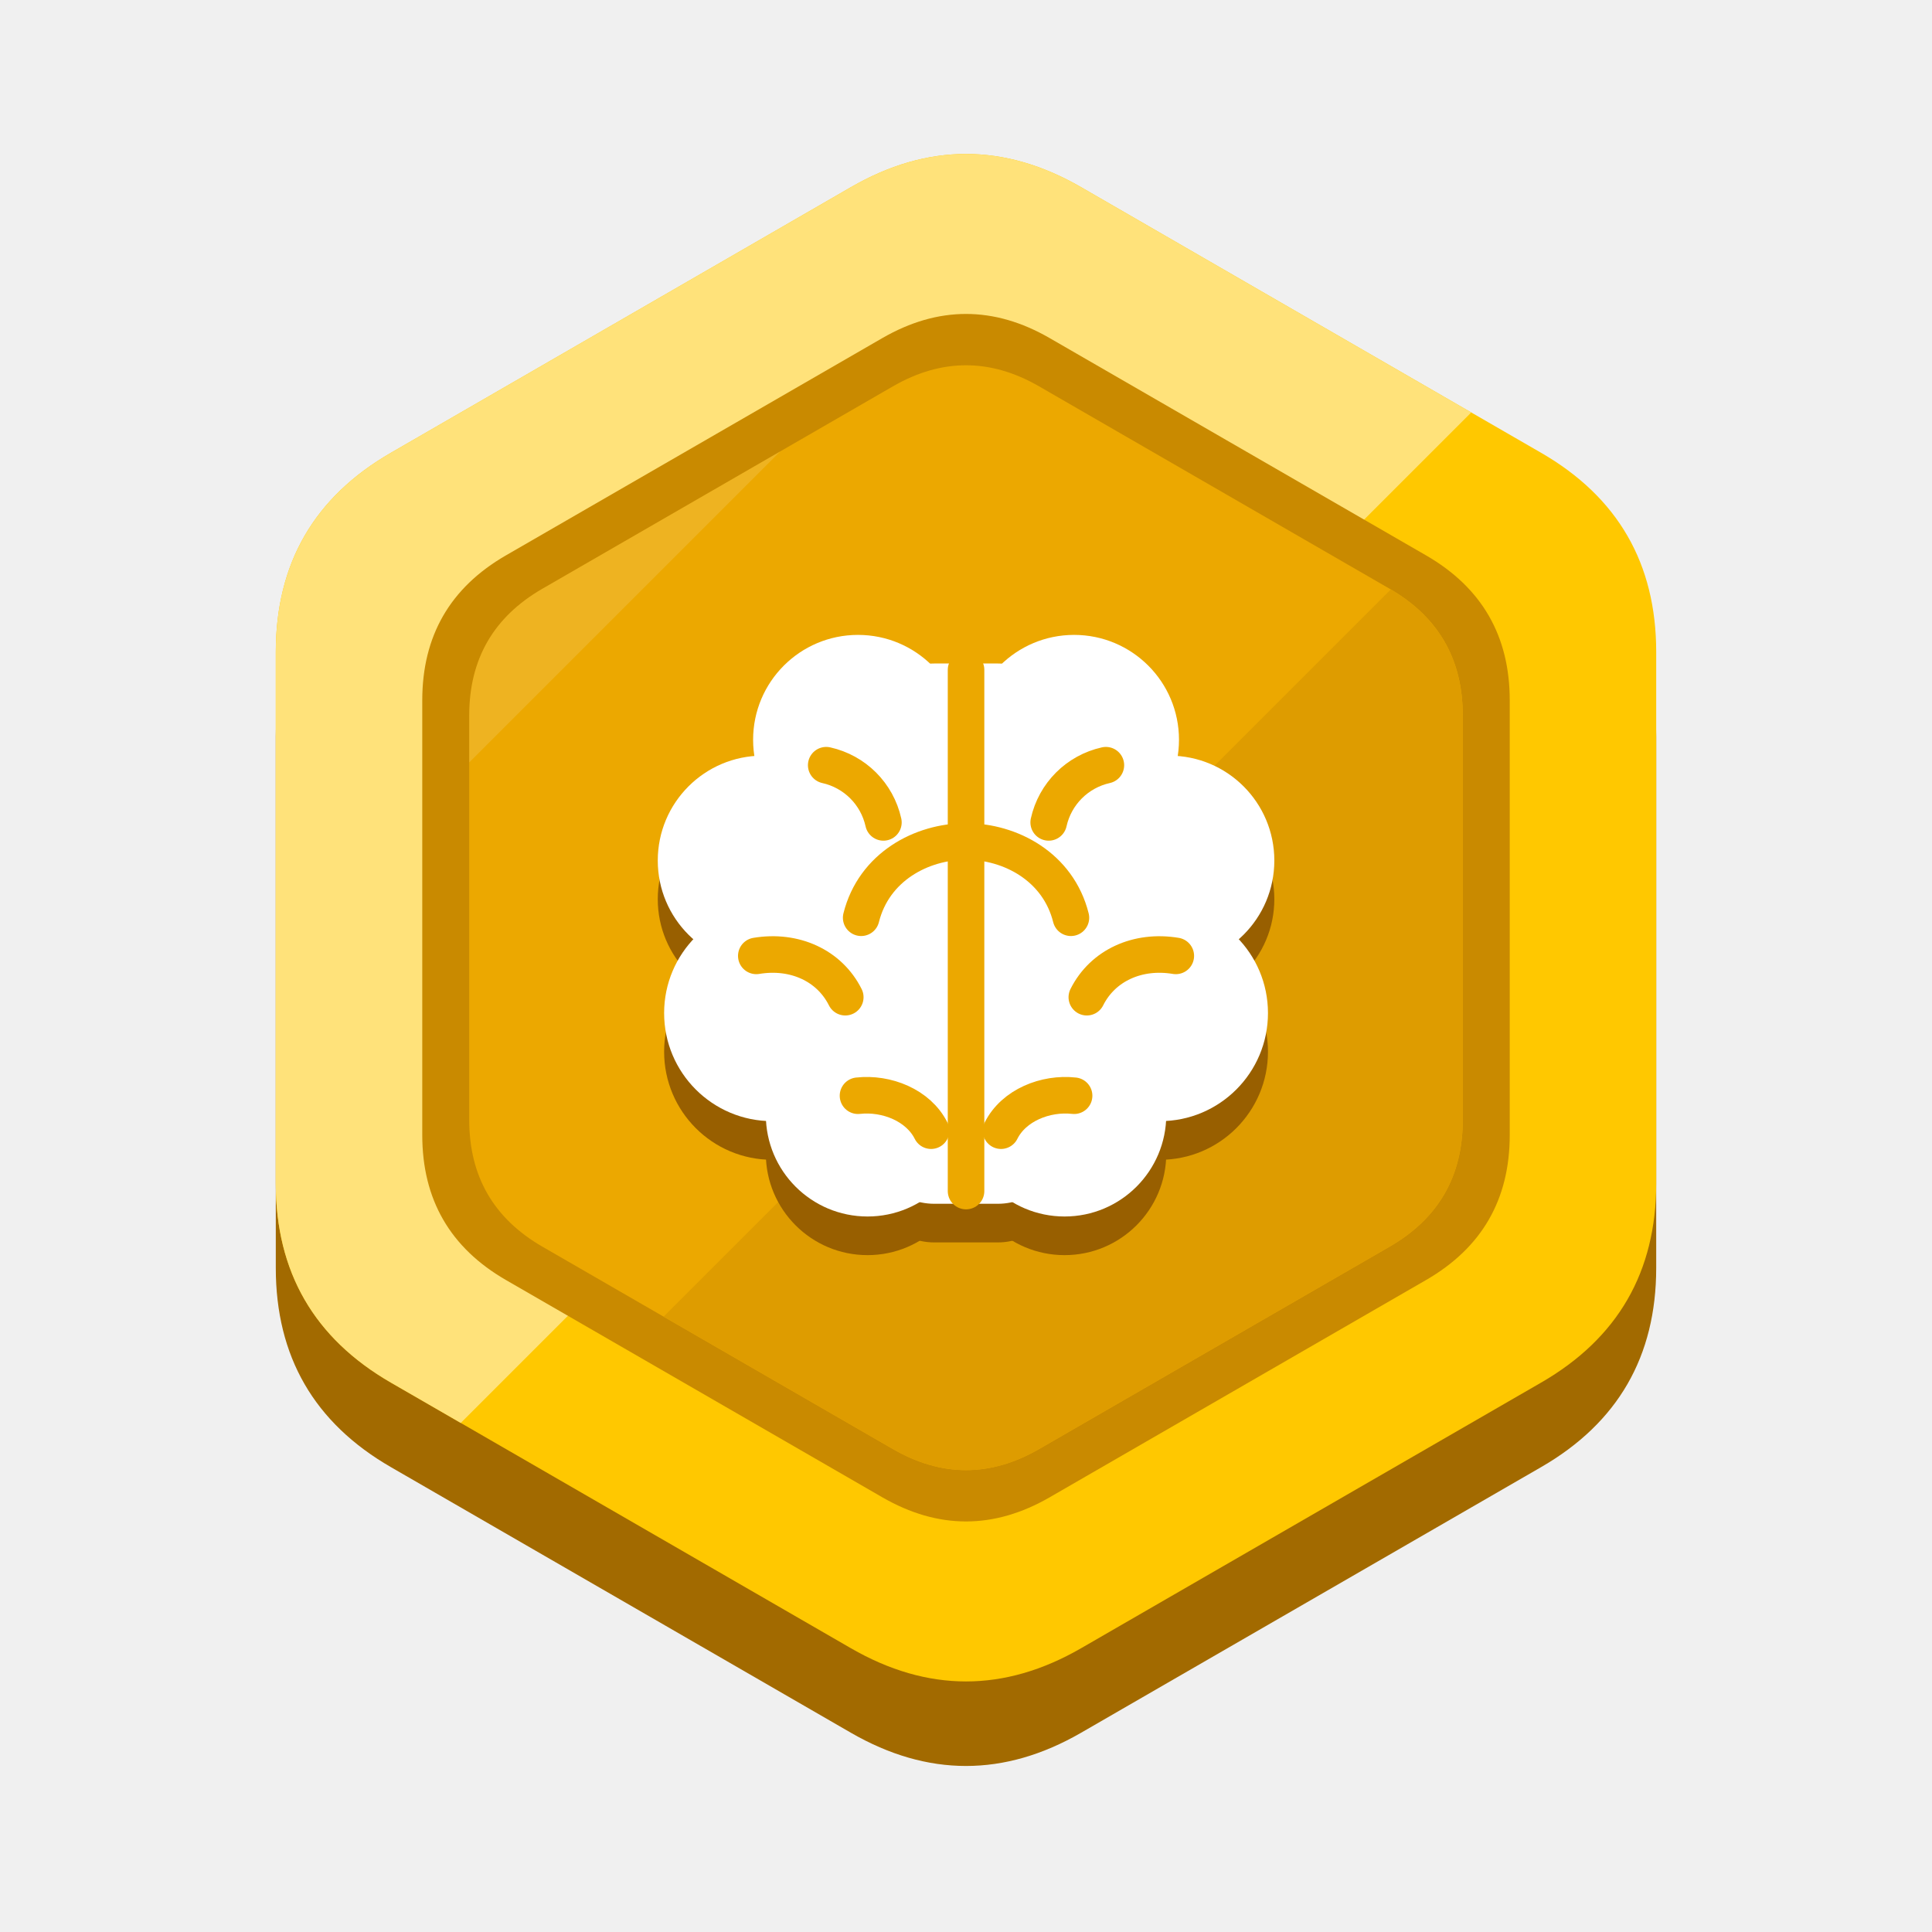
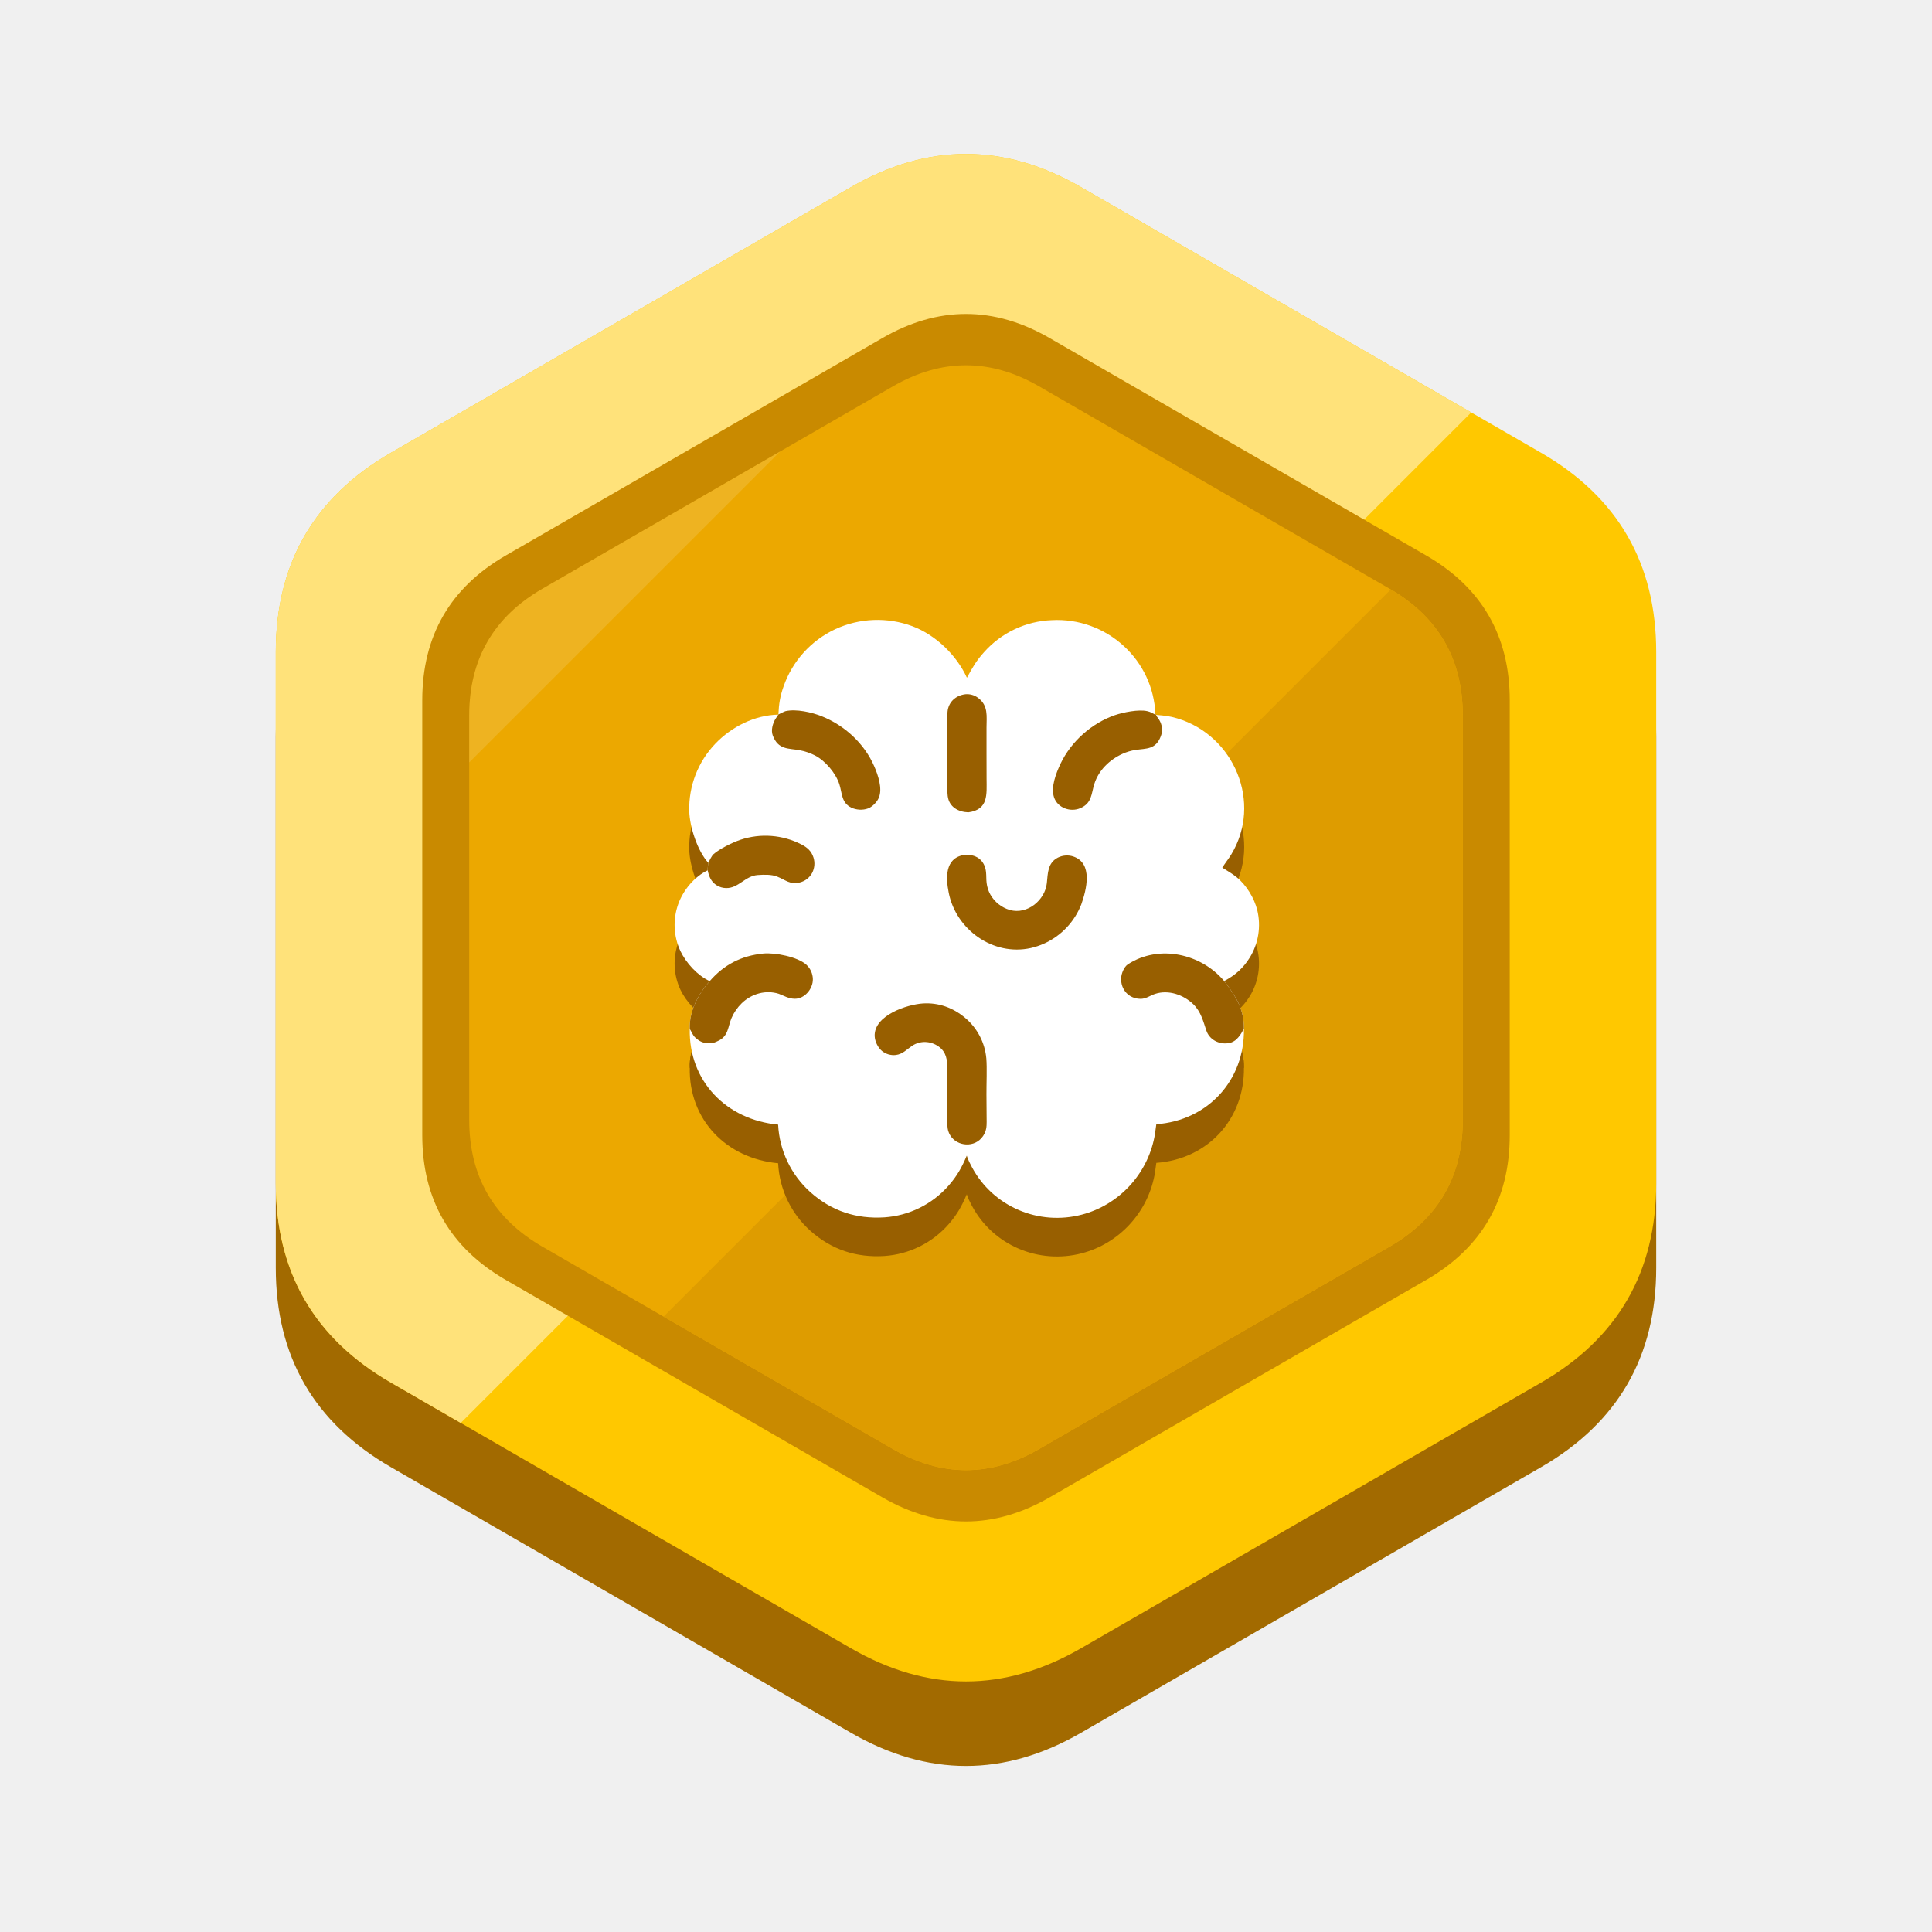
<svg xmlns="http://www.w3.org/2000/svg" viewBox="0 0 160 160" width="160" height="160">
  <defs>
    <clipPath id="A-memoire-or-o">
      <path d="M70.47 15.50Q80.00 10.00 89.53 15.50L127.63 37.50Q137.16 43.00 137.16 54.00L137.16 98.00Q137.16 109.00 127.63 114.50L89.53 136.50Q80.00 142.00 70.47 136.50L32.37 114.50Q22.84 109.00 22.84 98.00L22.84 54.00Q22.84 43.00 32.37 37.50Z" />
    </clipPath>
    <clipPath id="A-memoire-or-f">
      <path d="M73.94 32.00Q80.00 28.50 86.06 32.00L115.07 48.75Q121.14 52.25 121.14 59.25L121.14 92.75Q121.14 99.75 115.07 103.25L86.06 120.00Q80.00 123.50 73.94 120.00L44.93 103.25Q38.86 99.75 38.86 92.75L38.86 59.25Q38.86 52.25 44.93 48.75Z" />
    </clipPath>
  </defs>
  <g fill="#A26A00" transform="translate(0 7)">
    <path d="M70.47 15.50Q80.00 10.00 89.53 15.50L127.63 37.50Q137.16 43.00 137.16 54.00L137.16 98.00Q137.16 109.00 127.63 114.50L89.53 136.50Q80.00 142.00 70.47 136.50L32.37 114.50Q22.84 109.00 22.84 98.00L22.84 54.00Q22.84 43.00 32.37 37.50Z" />
  </g>
  <g fill="#FFC800">
    <path d="M70.47 15.50Q80.00 10.00 89.53 15.50L127.63 37.50Q137.16 43.00 137.16 54.00L137.16 98.00Q137.16 109.00 127.63 114.50L89.53 136.50Q80.00 142.00 70.47 136.50L32.37 114.50Q22.84 109.00 22.84 98.00L22.84 54.00Q22.84 43.00 32.37 37.50Z" />
  </g>
  <g fill="#FFE27A" clip-path="url(#A-memoire-or-o)">
    <polygon points="480,-324 -320,476 -320,-324" />
  </g>
  <g fill="#C98A00">
    <path d="M73.07 28.00Q80.00 24.00 86.93 28.00L118.11 46.00Q125.03 50.00 125.03 58.00L125.03 94.00Q125.03 102.00 118.11 106.00L86.93 124.00Q80.00 128.00 73.07 124.00L41.89 106.00Q34.97 102.00 34.97 94.00L34.97 58.00Q34.97 50.00 41.89 46.00Z" />
  </g>
  <g fill="#ECA800">
    <path d="M73.94 32.00Q80.00 28.50 86.06 32.00L115.07 48.75Q121.14 52.25 121.14 59.25L121.14 92.75Q121.14 99.75 115.07 103.25L86.06 120.00Q80.00 123.50 73.94 120.00L44.93 103.25Q38.86 99.75 38.86 92.75L38.86 59.25Q38.86 52.25 44.93 48.75Z" />
  </g>
  <g fill="#DE9C00" clip-path="url(#A-memoire-or-f)">
    <polygon points="480,-316 -320,484 480,476" />
  </g>
  <g fill="#FFFFFF" fill-opacity="0.13" clip-path="url(#A-memoire-or-f)">
    <polygon points="20,70 74,16 86,16 20,82" />
  </g>
-   <g fill="#985F00" stroke="#985F00" stroke-width="0" transform="translate(48.42 47.62) scale(2.632)">
-     <circle cx="8.6" cy="6.4" r="3.3" />
-     <circle cx="15.4" cy="6.4" r="3.3" />
-     <circle cx="5.6" cy="10.2" r="3.3" />
-     <circle cx="18.4" cy="10.2" r="3.3" />
-     <circle cx="5.9" cy="15.0" r="3.4" />
-     <circle cx="18.1" cy="15.0" r="3.4" />
-     <circle cx="8.9" cy="18.2" r="3.2" />
-     <circle cx="15.1" cy="18.2" r="3.2" />
-     <circle cx="9.6" cy="12.0" r="3.8" />
-     <circle cx="14.4" cy="12.0" r="3.8" />
-     <rect x="9" y="4" width="6" height="17" rx="2" />
+   <g fill="#985F00" transform="translate(47 46.2) scale(0.0645)">
+     <path d="M270.782 250.643C271.329 237.248 272.958 227.054 277.541 214.276C288.915 181.977 312.811 155.615 343.841 141.133C375.02 126.747 410.65 125.391 442.833 137.367C472.658 148.535 499.703 174.684 512.797 203.567C519.916 190.476 524.641 181.958 534.85 170.649C557.108 145.619 588.631 130.777 622.104 129.568C655.989 127.812 689.155 139.767 714.128 162.737C738.713 185.137 753.339 216.424 754.759 249.653C755.322 251.151 754.838 250.775 755.913 251.264C766.261 252.063 772.894 252.714 782.93 255.731C856.064 277.72 892.415 364.128 852.208 430.425C848.666 436.265 844.208 441.69 840.691 447.378C846.928 451.21 853.513 455.097 859.189 459.688C871.599 469.728 881.869 486.6 885.632 502.046C890.61 522.711 887.182 544.507 876.102 562.647C867.689 576.282 857.161 585.605 843.121 592.967C858.095 612.551 868.696 628.754 868.482 654.473C869.4 720.682 821.881 772.073 755.989 776.79C755.116 782.206 754.629 787.706 753.585 793.087C744.24 841.261 707.814 880.449 660.298 892.879C604.818 907.393 546.446 882.709 519.302 832.058C517.048 827.851 513.866 821.694 512.622 817.137C506.141 832.411 500.24 843.163 489.11 855.82C468.111 879.664 438.538 894.241 406.838 896.376C370.68 898.657 339.089 888.252 311.974 864.149C287.045 841.928 272.071 810.635 270.406 777.282C204.35 771.241 155.597 721.763 156.945 654.465C156.131 631.529 167.735 609.87 182.535 593.084C166.887 585.763 152.465 570.062 145.01 554.591C136.106 535.649 135.066 513.952 142.119 494.246C148.426 476.456 162.762 458.939 179.958 450.803C179.915 446.981 180.397 444.851 180.726 441.136C166.99 426.197 156.79 395.059 156.304 374.758C155.445 342.633 167.472 311.5 189.705 288.296C210.516 266.468 240.195 251.53 270.567 250.901L270.782 250.643Z" />
+     <path d="M182.535 593.084C200.908 571.963 223.041 560.419 251.406 557.64C266.267 556.184 295.573 561.795 306.805 572.111C311.863 576.842 314.816 583.401 315.003 590.324C315.339 602.927 304.368 615.937 291.624 615.701C283.708 615.554 278.374 612.02 271.245 609.317C254.338 603.977 236.305 609.332 223.801 621.308C218.153 626.782 213.647 633.322 210.544 640.549C205.842 651.725 206.64 663.526 193.731 669.611C188.909 671.884 187.405 672.875 181.554 672.831C174.142 672.776 169.592 670.538 164.22 665.708C160.233 662.123 158.854 656.837 156.945 654.465C156.131 631.529 167.735 609.87 182.535 593.084Z" />
+     <path d="M868.482 654.473C867.286 655.697 866.139 658.44 865.113 660.012C860.215 667.512 854.996 672.907 845.344 673.011C834.315 673.385 823.822 667.267 820.193 656.417C816.185 644.435 813.149 632.173 803.624 622.869C791.07 610.605 771.753 603.833 754.552 609.405C748.17 611.472 742.508 616.098 735.416 615.773C720.654 615.656 710.12 603.852 710.856 589.256C710.933 583.548 714.536 574.659 719.56 571.411C759.731 545.448 813.596 557.891 843.121 592.967C858.095 612.551 868.696 628.754 868.482 654.473Z" />
+     <path d="M755.913 251.264C755.868 251.575 755.823 251.887 755.779 252.199C757.972 254.815 759.754 257.36 761.149 260.385C763.826 266.223 764.013 272.899 761.668 278.877C755.042 296.016 743.122 294.155 729.022 296.268C723.426 297.158 717.972 298.785 712.804 301.108C696.023 308.681 681.938 322.213 676.374 339.942C672.327 352.836 673.433 364.408 658.557 370.949C645.717 376.594 629.098 370.624 624.615 356.961C620.279 343.749 627.325 326.12 632.859 314.19C646.526 285.444 672.809 261.981 702.882 251.536C713.299 247.977 733.168 243.876 744.287 246.417C748.871 247.464 750.378 248.784 754.234 250.669L754.759 249.653C755.322 251.151 754.838 250.775 755.913 251.264Z" />
+     <path d="M270.782 250.643C272.968 249.687 278.285 246.776 280.04 246.393C293.818 243.389 313.593 247.864 326.234 252.918C355.976 264.81 381.175 287.967 393.92 317.486C398.657 328.458 404.587 345.529 399.801 357.324C397.717 362.81 391.5 369.239 385.83 371.355C379.112 373.862 370.757 373.38 364.302 370.259C351.669 364.151 352.631 351.819 349.138 340.631C344.634 326.207 331.095 310.204 317.655 303.26C311.465 300.121 304.86 297.877 298.039 296.596C283.773 293.985 270.501 296.325 263.497 277.582C261.034 270.99 263.404 262.605 266.765 256.764C267.764 255.028 269.939 252.286 270.567 250.901L270.782 250.643Z" />
+     <path d="M180.726 441.136C182.032 438.541 185.239 432.073 187.32 430.204C195.206 423.125 212.421 414.746 222.067 411.578C247.855 402.964 276.025 405.103 300.216 417.513C307.629 421.301 313.132 426.015 315.766 434.312C317.875 440.908 317.255 448.073 314.045 454.209C310.766 460.227 305.135 464.612 298.498 466.317C285.688 469.676 280.067 463.087 269.075 458.833C261.444 455.88 252.29 456.33 244.3 456.845C227.949 457.899 219.616 474.024 203.475 473.587C199.287 473.512 195.197 472.309 191.636 470.105C184.495 465.666 181.755 459.112 180.07 451.336L179.958 450.803C179.915 446.981 180.397 444.851 180.726 441.136Z" />
+     <path d="M508.794 431.103C523.886 429.516 535.659 437.134 537.343 453.052C537.834 457.695 537.502 462.453 538.1 467.08C538.714 472.226 540.31 477.206 542.802 481.75C548.224 491.46 557.255 498.641 567.937 501.735C590.275 508.024 613.048 489.198 615.422 467.273C616.768 454.839 616.229 441.37 629.586 434.495C635.661 431.437 642.694 430.886 649.171 432.96C675.145 441.519 666.333 475.819 659.544 494.848C657.315 500.271 654.995 505.022 651.859 510.005C638.994 530.582 618.459 545.185 594.799 550.582C546.549 561.233 498.884 527.116 489.458 479.668C485.708 460.792 484.234 435.467 508.794 431.103Z" />
+     <path d="M456.472 621.709C476.677 620.496 495.18 627.266 510.526 640.237C526.161 653.353 535.947 672.141 537.734 692.47C538.714 704.981 537.818 725.03 537.884 738.257L538.072 765.733C538.099 769.943 538.362 777.704 537.696 781.621C536.868 786.502 534.672 791.047 531.362 794.729C519.545 807.941 497.075 804.274 489.883 788.294C487.866 783.811 487.798 780.37 487.655 775.625L487.676 720.813C487.646 715.856 487.509 710.691 487.565 705.726C487.697 694.26 486.448 683.973 476.291 676.877C466.217 669.839 452.976 669.137 442.546 676.052C435.573 680.675 430.456 686.776 421.589 687.91C415.135 688.675 408.649 686.771 403.632 682.639C398.429 678.332 394.642 670.375 394.374 663.734C393.285 636.812 436.443 622.909 456.472 621.709Z" />
+     <path d="M510.957 224.688C516.739 224.196 522.499 225.861 527.126 229.363C540.455 239.26 538.014 252.859 537.966 267.535L537.967 300.117L538.039 333.26C538.1 353.196 540.664 372.864 514.62 376.349C501.692 375.917 489.874 369.447 488.151 355.41C487.238 347.971 487.574 340.353 487.575 332.855L487.594 296.044L487.51 265.714C487.489 259.385 487.324 253.378 487.928 247.059C489.126 234.527 498.669 226.101 510.957 224.688Z" />
  </g>
-   <g transform="translate(48.42 44.42) scale(2.632)">
-     <g fill="#FFFFFF" stroke="#FFFFFF" stroke-width="0">
-       <circle cx="8.6" cy="6.4" r="3.3" />
+   <g transform="translate(47 43) scale(0.0645)">
+     <g fill="#FFFFFF">
+       <path d="M270.782 250.643C271.329 237.248 272.958 227.054 277.541 214.276C288.915 181.977 312.811 155.615 343.841 141.133C375.02 126.747 410.65 125.391 442.833 137.367C472.658 148.535 499.703 174.684 512.797 203.567C519.916 190.476 524.641 181.958 534.85 170.649C557.108 145.619 588.631 130.777 622.104 129.568C655.989 127.812 689.155 139.767 714.128 162.737C738.713 185.137 753.339 216.424 754.759 249.653C755.322 251.151 754.838 250.775 755.913 251.264C766.261 252.063 772.894 252.714 782.93 255.731C856.064 277.72 892.415 364.128 852.208 430.425C848.666 436.265 844.208 441.69 840.691 447.378C846.928 451.21 853.513 455.097 859.189 459.688C871.599 469.728 881.869 486.6 885.632 502.046C890.61 522.711 887.182 544.507 876.102 562.647C867.689 576.282 857.161 585.605 843.121 592.967C858.095 612.551 868.696 628.754 868.482 654.473C869.4 720.682 821.881 772.073 755.989 776.79C755.116 782.206 754.629 787.706 753.585 793.087C744.24 841.261 707.814 880.449 660.298 892.879C604.818 907.393 546.446 882.709 519.302 832.058C517.048 827.851 513.866 821.694 512.622 817.137C506.141 832.411 500.24 843.163 489.11 855.82C468.111 879.664 438.538 894.241 406.838 896.376C370.68 898.657 339.089 888.252 311.974 864.149C287.045 841.928 272.071 810.635 270.406 777.282C204.35 771.241 155.597 721.763 156.945 654.465C156.131 631.529 167.735 609.87 182.535 593.084C166.887 585.763 152.465 570.062 145.01 554.591C136.106 535.649 135.066 513.952 142.119 494.246C148.426 476.456 162.762 458.939 179.958 450.803C179.915 446.981 180.397 444.851 180.726 441.136C166.99 426.197 156.79 395.059 156.304 374.758C155.445 342.633 167.472 311.5 189.705 288.296C210.516 266.468 240.195 251.53 270.567 250.901L270.782 250.643Z" />
    </g>
-     <g fill="#FFFFFF" stroke="#FFFFFF" stroke-width="0">
-       <circle cx="15.4" cy="6.4" r="3.3" />
-     </g>
-     <g fill="#FFFFFF" stroke="#FFFFFF" stroke-width="0">
-       <circle cx="5.6" cy="10.2" r="3.3" />
-     </g>
-     <g fill="#FFFFFF" stroke="#FFFFFF" stroke-width="0">
-       <circle cx="18.4" cy="10.2" r="3.3" />
-     </g>
-     <g fill="#FFFFFF" stroke="#FFFFFF" stroke-width="0">
-       <circle cx="5.9" cy="15.0" r="3.4" />
-     </g>
-     <g fill="#FFFFFF" stroke="#FFFFFF" stroke-width="0">
-       <circle cx="18.1" cy="15.0" r="3.4" />
-     </g>
-     <g fill="#FFFFFF" stroke="#FFFFFF" stroke-width="0">
-       <circle cx="8.9" cy="18.2" r="3.2" />
-     </g>
-     <g fill="#FFFFFF" stroke="#FFFFFF" stroke-width="0">
-       <circle cx="15.1" cy="18.2" r="3.2" />
-     </g>
-     <g fill="#FFFFFF" stroke="#FFFFFF" stroke-width="0">
-       <circle cx="9.6" cy="12.0" r="3.8" />
-     </g>
-     <g fill="#FFFFFF" stroke="#FFFFFF" stroke-width="0">
-       <circle cx="14.4" cy="12.0" r="3.8" />
-     </g>
-     <g fill="#FFFFFF" stroke="#FFFFFF" stroke-width="0">
-       <rect x="9" y="4" width="6" height="17" rx="2" />
-     </g>
-     <path d="M12 4.2V20.6" fill="none" stroke="#ECA800" stroke-width="1.15" stroke-linecap="round" stroke-linejoin="round" />
-     <path d="M12 9.6c-1.4 0-2.9.8-3.3 2.4" fill="none" stroke="#ECA800" stroke-width="1.15" stroke-linecap="round" stroke-linejoin="round" />
-     <path d="M12 9.6c1.4 0 2.9.8 3.3 2.4" fill="none" stroke="#ECA800" stroke-width="1.15" stroke-linecap="round" stroke-linejoin="round" />
-     <path d="M5.4 13.2c1.2-.2 2.3.3 2.8 1.3" fill="none" stroke="#ECA800" stroke-width="1.15" stroke-linecap="round" stroke-linejoin="round" />
-     <path d="M18.6 13.2c-1.2-.2-2.3.3-2.8 1.3" fill="none" stroke="#ECA800" stroke-width="1.15" stroke-linecap="round" stroke-linejoin="round" />
-     <path d="M8.6 17.6c.9-.1 1.9.3 2.3 1.1" fill="none" stroke="#ECA800" stroke-width="1.15" stroke-linecap="round" stroke-linejoin="round" />
-     <path d="M15.4 17.6c-.9-.1-1.9.3-2.3 1.1" fill="none" stroke="#ECA800" stroke-width="1.15" stroke-linecap="round" stroke-linejoin="round" />
-     <path d="M7.6 7.2c.9.2 1.6.9 1.8 1.8" fill="none" stroke="#ECA800" stroke-width="1.15" stroke-linecap="round" stroke-linejoin="round" />
-     <path d="M16.4 7.2c-.9.2-1.6.9-1.8 1.8" fill="none" stroke="#ECA800" stroke-width="1.15" stroke-linecap="round" stroke-linejoin="round" />
+     <path fill="#985F00" d="M182.535 593.084C200.908 571.963 223.041 560.419 251.406 557.64C266.267 556.184 295.573 561.795 306.805 572.111C311.863 576.842 314.816 583.401 315.003 590.324C315.339 602.927 304.368 615.937 291.624 615.701C283.708 615.554 278.374 612.02 271.245 609.317C254.338 603.977 236.305 609.332 223.801 621.308C218.153 626.782 213.647 633.322 210.544 640.549C205.842 651.725 206.64 663.526 193.731 669.611C188.909 671.884 187.405 672.875 181.554 672.831C174.142 672.776 169.592 670.538 164.22 665.708C160.233 662.123 158.854 656.837 156.945 654.465C156.131 631.529 167.735 609.87 182.535 593.084Z" />
+     <path fill="#985F00" d="M868.482 654.473C867.286 655.697 866.139 658.44 865.113 660.012C860.215 667.512 854.996 672.907 845.344 673.011C834.315 673.385 823.822 667.267 820.193 656.417C816.185 644.435 813.149 632.173 803.624 622.869C791.07 610.605 771.753 603.833 754.552 609.405C748.17 611.472 742.508 616.098 735.416 615.773C720.654 615.656 710.12 603.852 710.856 589.256C710.933 583.548 714.536 574.659 719.56 571.411C759.731 545.448 813.596 557.891 843.121 592.967C858.095 612.551 868.696 628.754 868.482 654.473Z" />
+     <path fill="#985F00" d="M755.913 251.264C755.868 251.575 755.823 251.887 755.779 252.199C757.972 254.815 759.754 257.36 761.149 260.385C763.826 266.223 764.013 272.899 761.668 278.877C755.042 296.016 743.122 294.155 729.022 296.268C723.426 297.158 717.972 298.785 712.804 301.108C696.023 308.681 681.938 322.213 676.374 339.942C672.327 352.836 673.433 364.408 658.557 370.949C645.717 376.594 629.098 370.624 624.615 356.961C620.279 343.749 627.325 326.12 632.859 314.19C646.526 285.444 672.809 261.981 702.882 251.536C713.299 247.977 733.168 243.876 744.287 246.417C748.871 247.464 750.378 248.784 754.234 250.669L754.759 249.653C755.322 251.151 754.838 250.775 755.913 251.264Z" />
+     <path fill="#985F00" d="M270.782 250.643C272.968 249.687 278.285 246.776 280.04 246.393C293.818 243.389 313.593 247.864 326.234 252.918C355.976 264.81 381.175 287.967 393.92 317.486C398.657 328.458 404.587 345.529 399.801 357.324C397.717 362.81 391.5 369.239 385.83 371.355C379.112 373.862 370.757 373.38 364.302 370.259C351.669 364.151 352.631 351.819 349.138 340.631C344.634 326.207 331.095 310.204 317.655 303.26C311.465 300.121 304.86 297.877 298.039 296.596C283.773 293.985 270.501 296.325 263.497 277.582C261.034 270.99 263.404 262.605 266.765 256.764C267.764 255.028 269.939 252.286 270.567 250.901L270.782 250.643Z" />
+     <path fill="#985F00" d="M180.726 441.136C182.032 438.541 185.239 432.073 187.32 430.204C195.206 423.125 212.421 414.746 222.067 411.578C247.855 402.964 276.025 405.103 300.216 417.513C307.629 421.301 313.132 426.015 315.766 434.312C317.875 440.908 317.255 448.073 314.045 454.209C310.766 460.227 305.135 464.612 298.498 466.317C285.688 469.676 280.067 463.087 269.075 458.833C261.444 455.88 252.29 456.33 244.3 456.845C227.949 457.899 219.616 474.024 203.475 473.587C199.287 473.512 195.197 472.309 191.636 470.105C184.495 465.666 181.755 459.112 180.07 451.336L179.958 450.803C179.915 446.981 180.397 444.851 180.726 441.136Z" />
+     <path fill="#985F00" d="M508.794 431.103C523.886 429.516 535.659 437.134 537.343 453.052C537.834 457.695 537.502 462.453 538.1 467.08C538.714 472.226 540.31 477.206 542.802 481.75C548.224 491.46 557.255 498.641 567.937 501.735C590.275 508.024 613.048 489.198 615.422 467.273C616.768 454.839 616.229 441.37 629.586 434.495C635.661 431.437 642.694 430.886 649.171 432.96C675.145 441.519 666.333 475.819 659.544 494.848C657.315 500.271 654.995 505.022 651.859 510.005C638.994 530.582 618.459 545.185 594.799 550.582C546.549 561.233 498.884 527.116 489.458 479.668C485.708 460.792 484.234 435.467 508.794 431.103Z" />
+     <path fill="#985F00" d="M456.472 621.709C476.677 620.496 495.18 627.266 510.526 640.237C526.161 653.353 535.947 672.141 537.734 692.47C538.714 704.981 537.818 725.03 537.884 738.257L538.072 765.733C538.099 769.943 538.362 777.704 537.696 781.621C536.868 786.502 534.672 791.047 531.362 794.729C519.545 807.941 497.075 804.274 489.883 788.294C487.866 783.811 487.798 780.37 487.655 775.625L487.676 720.813C487.646 715.856 487.509 710.691 487.565 705.726C487.697 694.26 486.448 683.973 476.291 676.877C466.217 669.839 452.976 669.137 442.546 676.052C435.573 680.675 430.456 686.776 421.589 687.91C415.135 688.675 408.649 686.771 403.632 682.639C398.429 678.332 394.642 670.375 394.374 663.734C393.285 636.812 436.443 622.909 456.472 621.709Z" />
+     <path fill="#985F00" d="M510.957 224.688C516.739 224.196 522.499 225.861 527.126 229.363C540.455 239.26 538.014 252.859 537.966 267.535L537.967 300.117L538.039 333.26C538.1 353.196 540.664 372.864 514.62 376.349C501.692 375.917 489.874 369.447 488.151 355.41C487.238 347.971 487.574 340.353 487.575 332.855L487.594 296.044L487.51 265.714C487.489 259.385 487.324 253.378 487.928 247.059C489.126 234.527 498.669 226.101 510.957 224.688Z" />
  </g>
</svg>
